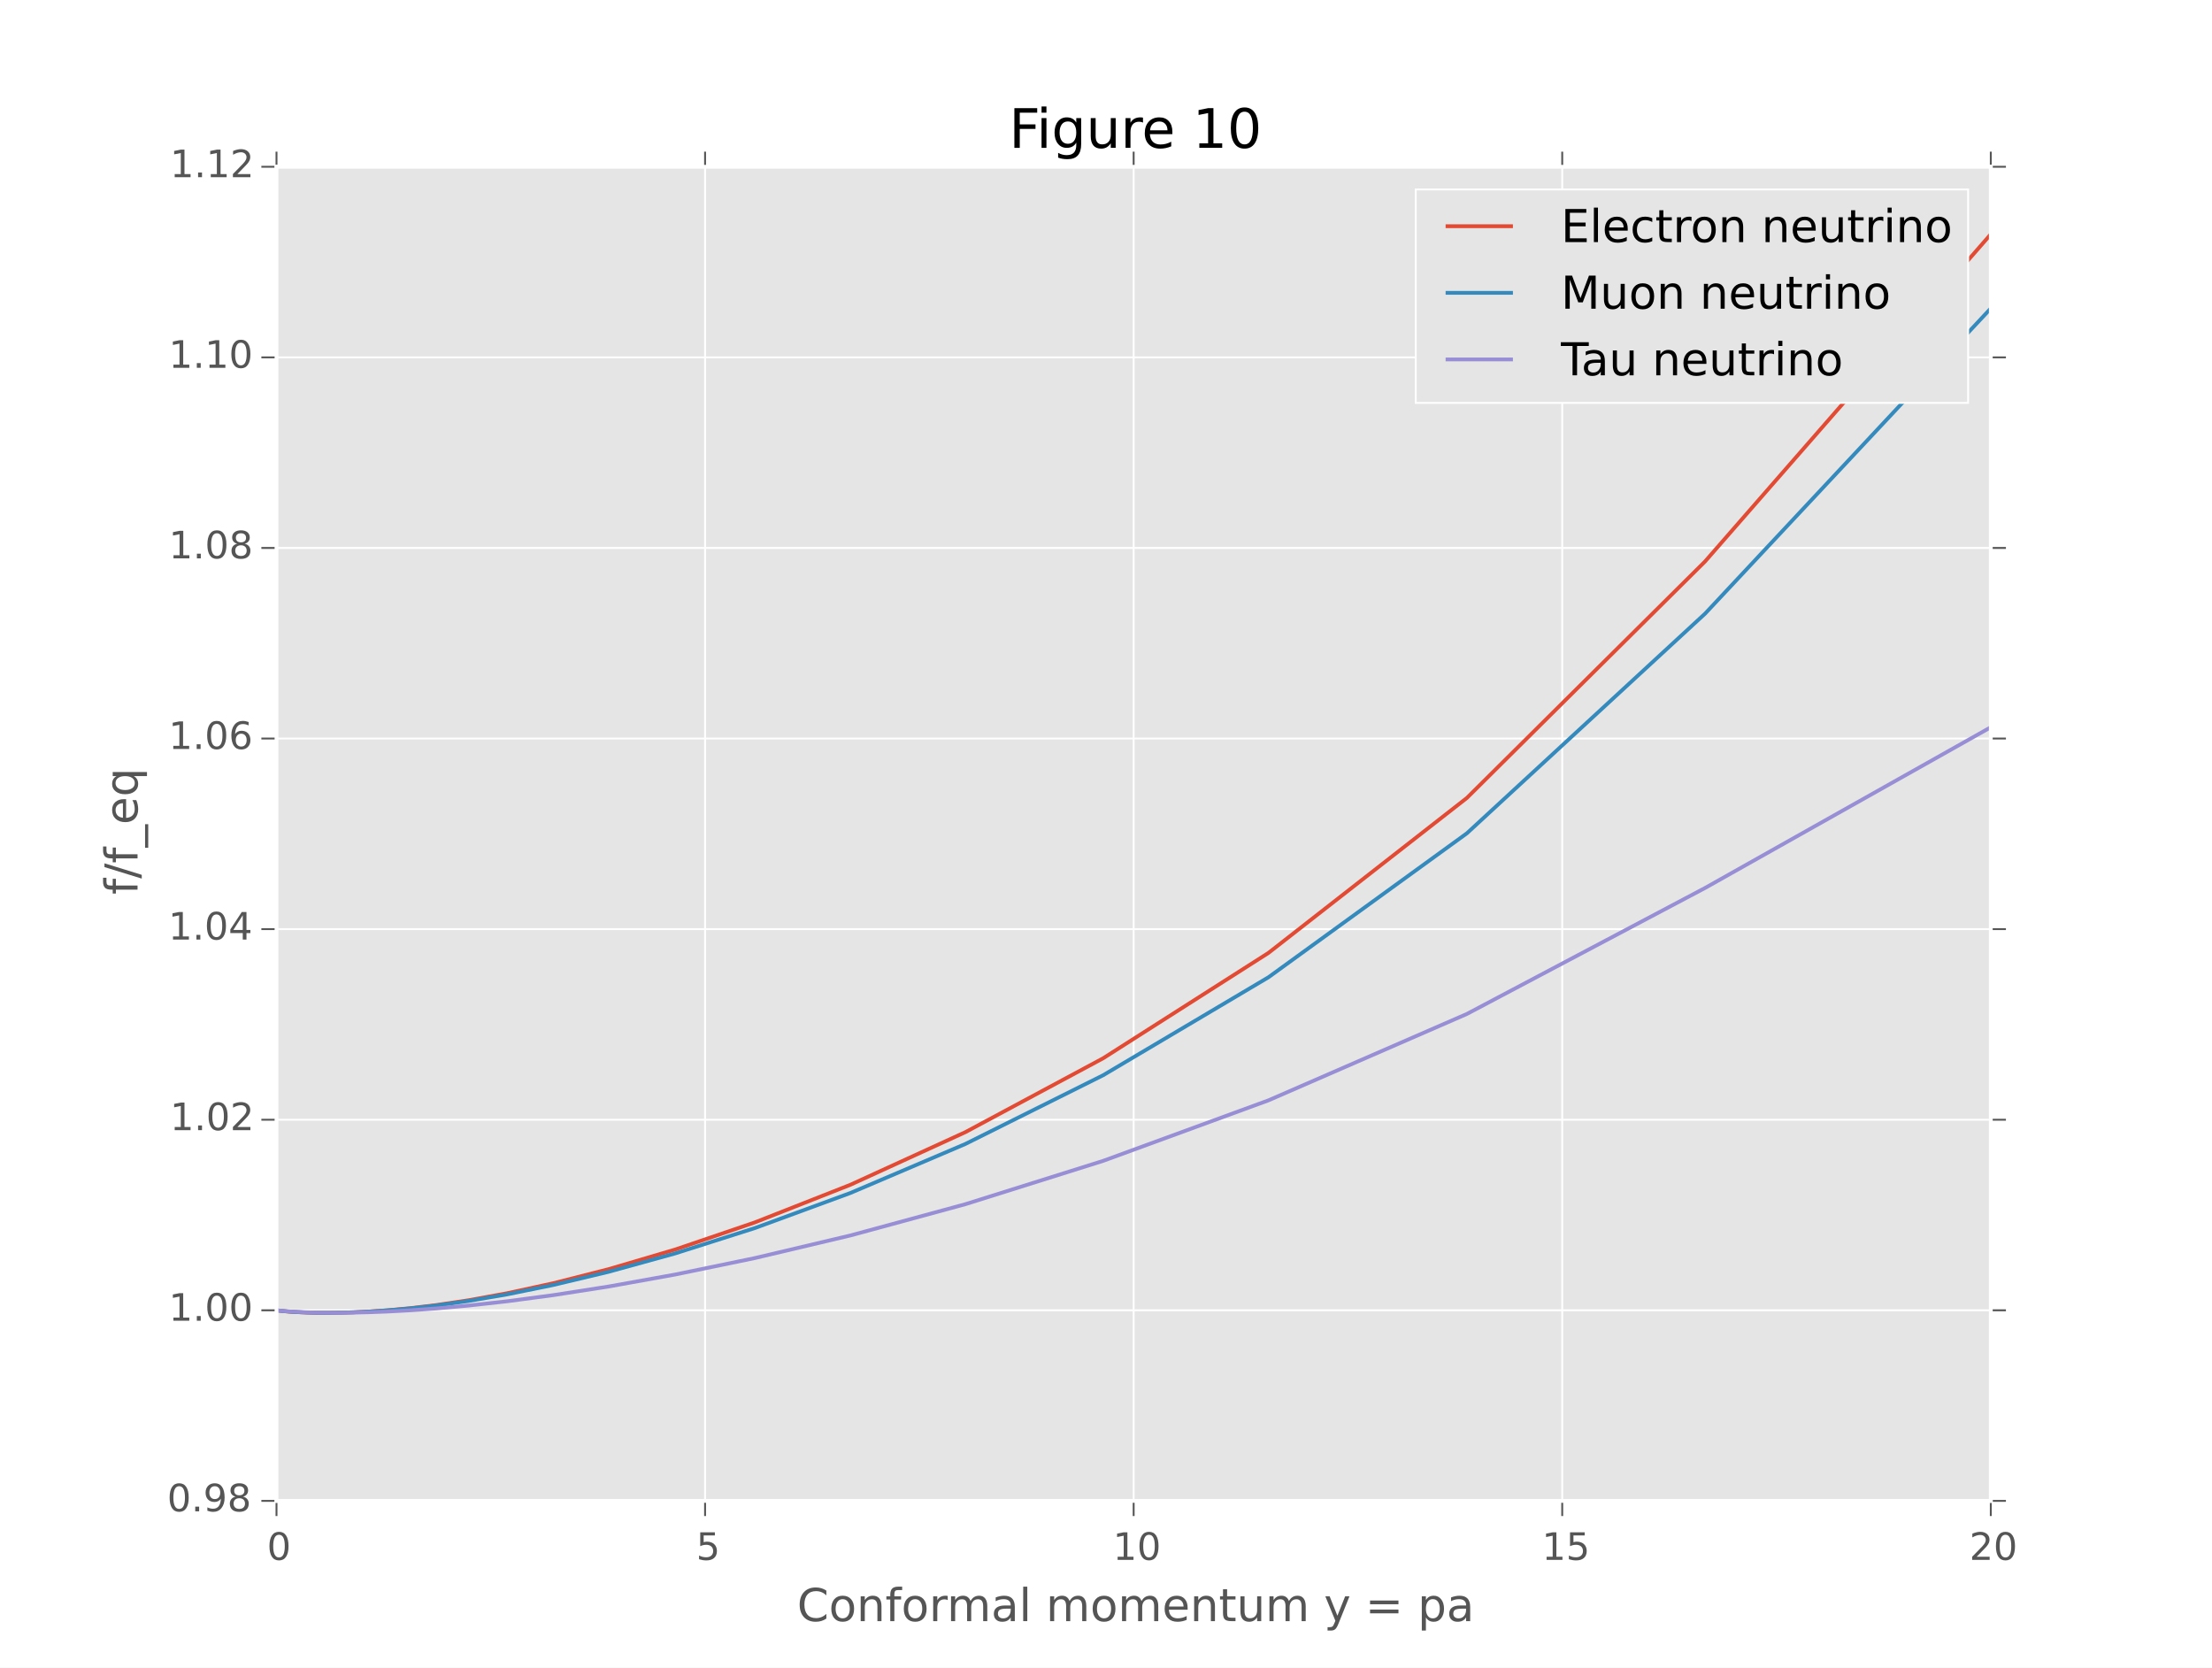
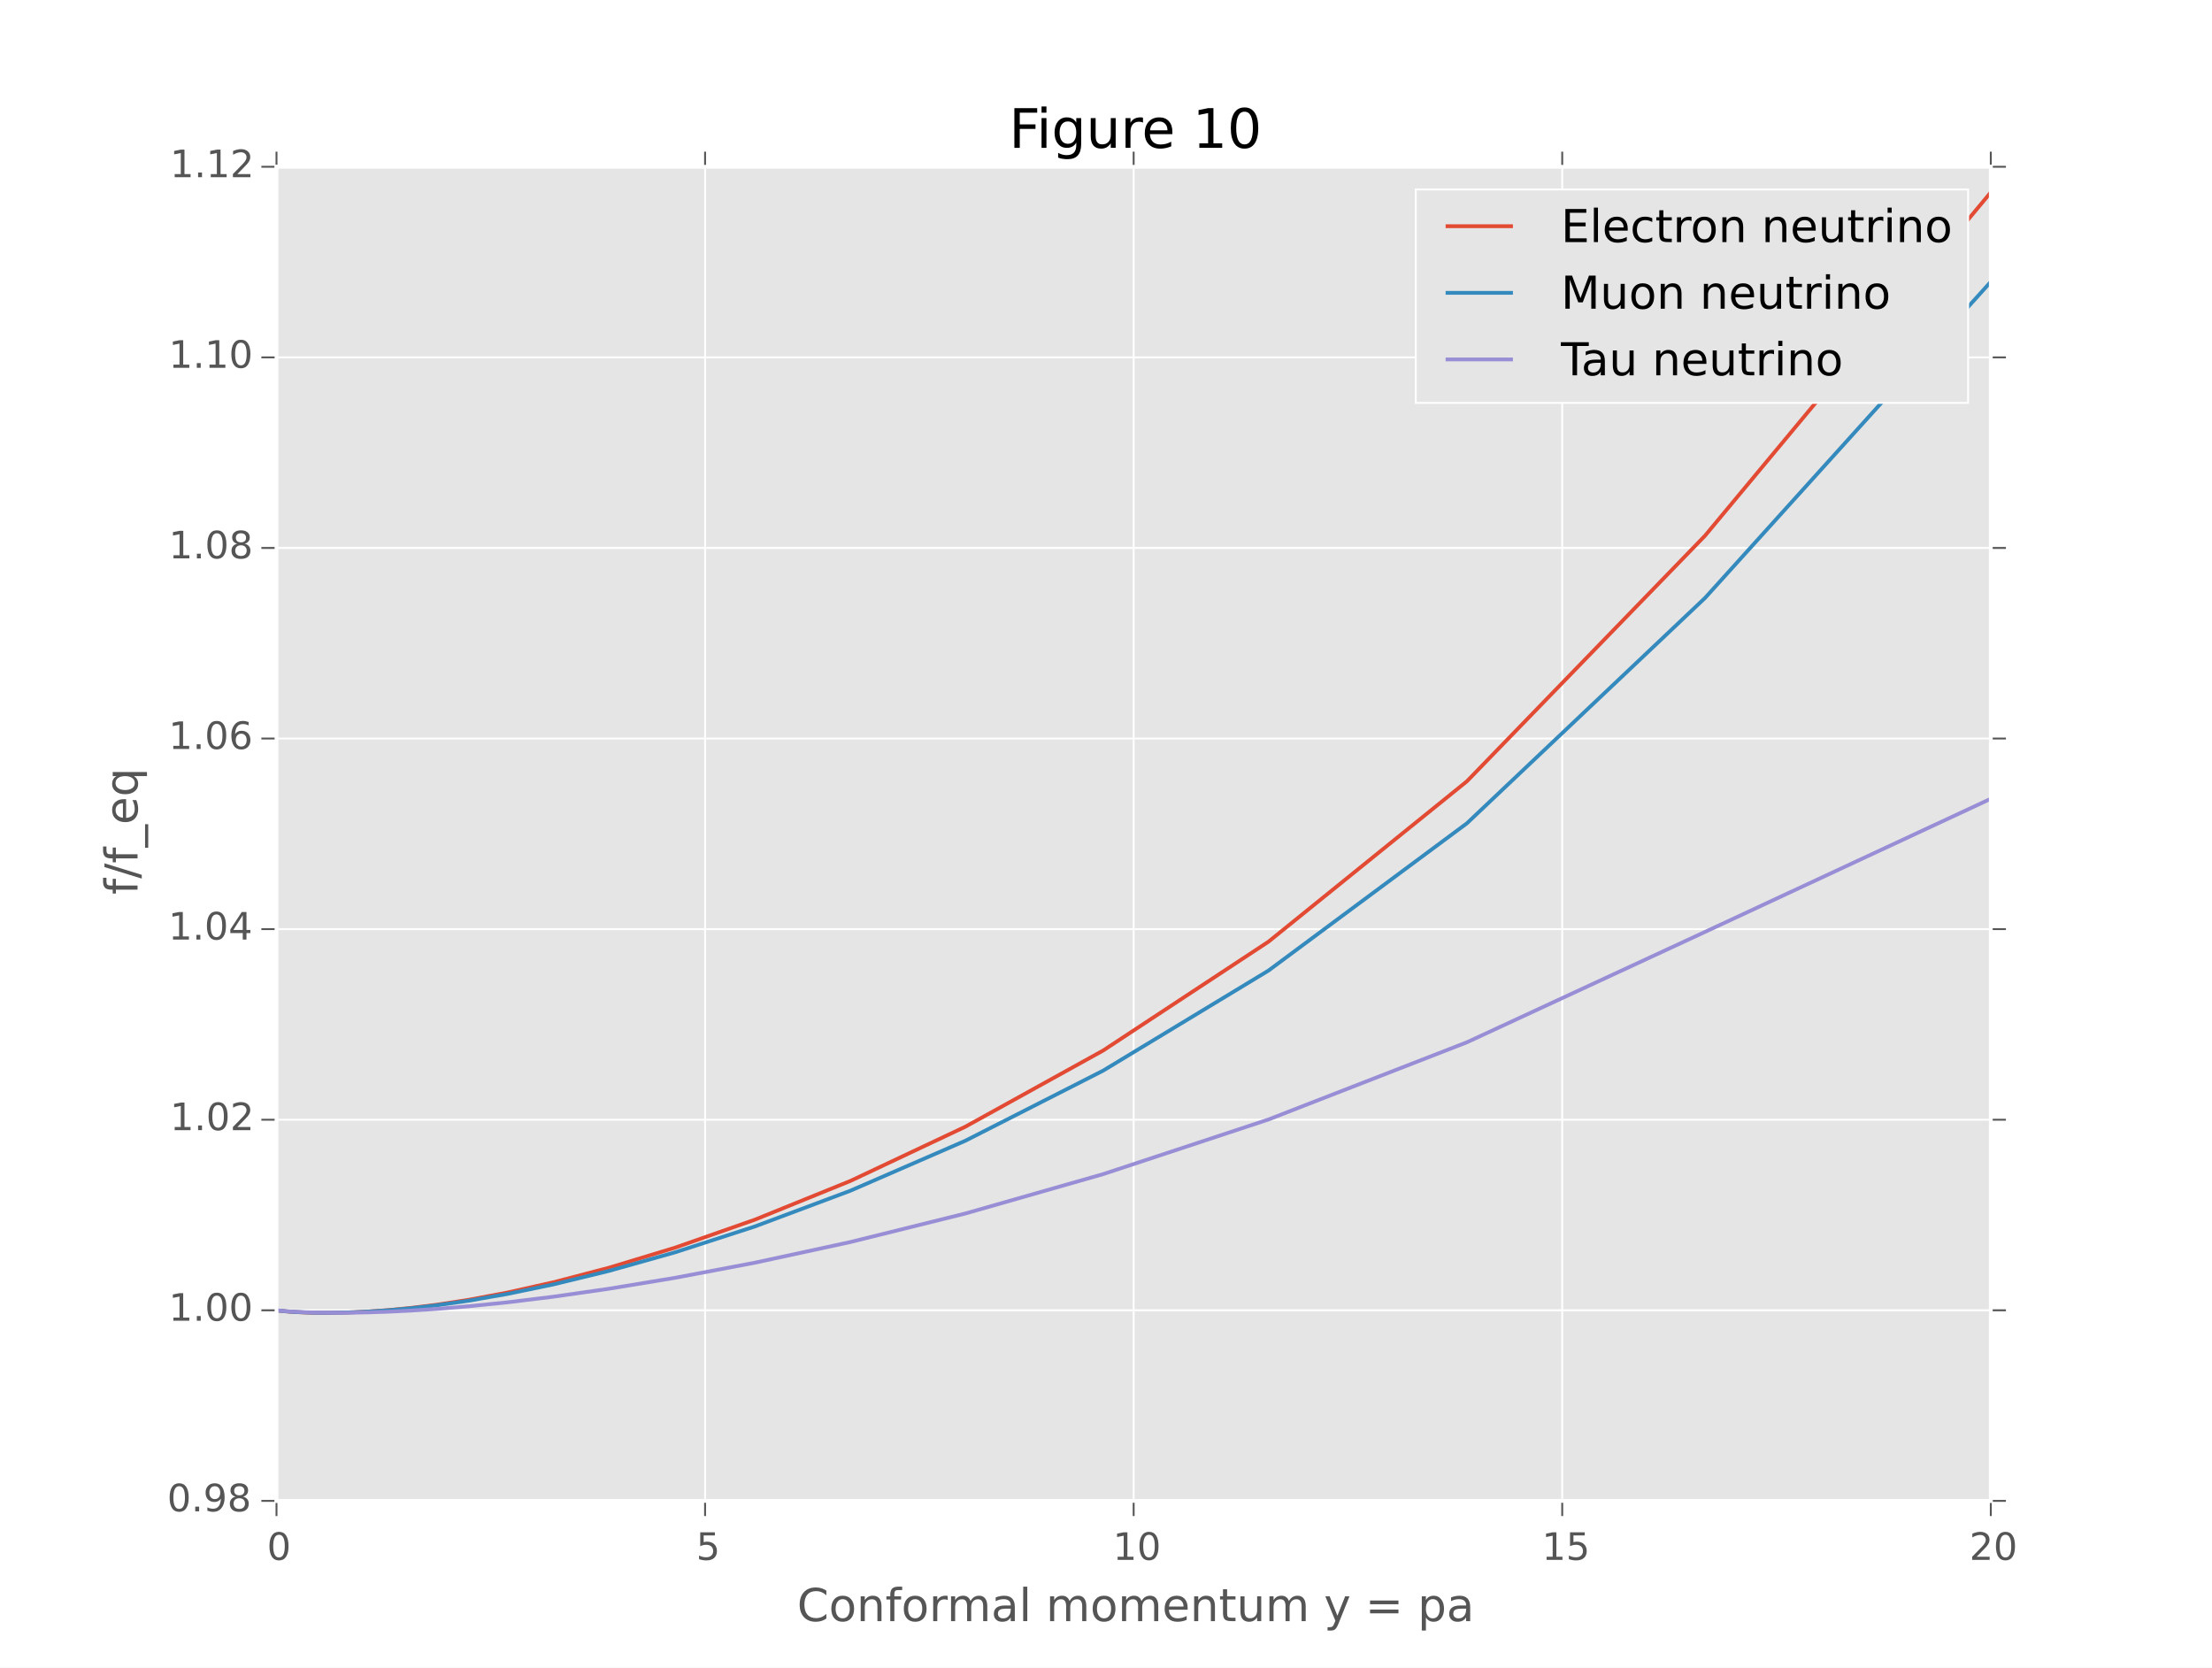
<svg xmlns="http://www.w3.org/2000/svg" xmlns:xlink="http://www.w3.org/1999/xlink" height="441pt" version="1.1" viewBox="0 0 585 441" width="585pt">
  <defs>
    <style type="text/css">
*{stroke-linecap:butt;stroke-linejoin:round;}
  </style>
  </defs>
  <g id="figure_1">
    <g id="patch_1">
      <path d=" M0 441 L585 441 L585 0 L0 0 z " style="fill:#ffffff;" />
    </g>
    <g id="axes_1">
      <g id="patch_2">
        <path d=" M73.125 396.9 L526.5 396.9 L526.5 44.1 L73.125 44.1 z " style="fill:#e5e5e5;" />
      </g>
      <g id="matplotlib.axis_1">
        <g id="xtick_1">
          <g id="line2d_1">
            <path clip-path="url(#p5873ec822d)" d=" M73.125 396.9 L73.125 44.1" style="fill:none;stroke:#ffffff;stroke-linecap:square;stroke-width:0.5;" />
          </g>
          <g id="line2d_2">
            <defs>
              <path d=" M0 0 L0 4" id="m64c3aef5f4" style="stroke:#555555;stroke-width:0.5;" />
            </defs>
            <g>
              <use style="fill:#555555;stroke:#555555;stroke-width:0.5;" x="73.125" xlink:href="#m64c3aef5f4" y="396.9" />
            </g>
          </g>
          <g id="line2d_3">
            <defs>
              <path d=" M0 0 L0 -4" id="m91191bb255" style="stroke:#555555;stroke-width:0.5;" />
            </defs>
            <g>
              <use style="fill:#555555;stroke:#555555;stroke-width:0.5;" x="73.125" xlink:href="#m91191bb255" y="44.1" />
            </g>
          </g>
          <g id="text_1">
            <defs>
              <path d=" M31.781 66.406 Q24.172 66.406 20.328 58.906 Q16.5 51.422 16.5 36.375 Q16.5 21.391 20.328 13.891 Q24.172 6.391 31.781 6.391 Q39.453 6.391 43.281 13.891 Q47.125 21.391 47.125 36.375 Q47.125 51.422 43.281 58.906 Q39.453 66.406 31.781 66.406 M31.781 74.219 Q44.047 74.219 50.516 64.516 Q56.984 54.828 56.984 36.375 Q56.984 17.969 50.516 8.266 Q44.047 -1.422 31.781 -1.422 Q19.531 -1.422 13.062 8.266 Q6.594 17.969 6.594 36.375 Q6.594 54.828 13.062 64.516 Q19.531 74.219 31.781 74.219" id="BitstreamVeraSans-Roman-30" />
            </defs>
            <g style="fill:#555555;" transform="translate(70.60547 412.4984)scale(0.1 -0.1)">
              <use xlink:href="#BitstreamVeraSans-Roman-30" />
            </g>
          </g>
        </g>
        <g id="xtick_2">
          <g id="line2d_4">
            <path clip-path="url(#p5873ec822d)" d=" M186.469 396.9 L186.469 44.1" style="fill:none;stroke:#ffffff;stroke-linecap:square;stroke-width:0.5;" />
          </g>
          <g id="line2d_5">
            <g>
              <use style="fill:#555555;stroke:#555555;stroke-width:0.5;" x="186.469" xlink:href="#m64c3aef5f4" y="396.9" />
            </g>
          </g>
          <g id="line2d_6">
            <g>
              <use style="fill:#555555;stroke:#555555;stroke-width:0.5;" x="186.469" xlink:href="#m91191bb255" y="44.1" />
            </g>
          </g>
          <g id="text_2">
            <defs>
              <path d=" M10.797 72.906 L49.516 72.906 L49.516 64.594 L19.828 64.594 L19.828 46.734 Q21.969 47.469 24.109 47.828 Q26.266 48.188 28.422 48.188 Q40.625 48.188 47.75 41.5 Q54.891 34.812 54.891 23.391 Q54.891 11.625 47.562 5.094 Q40.234 -1.422 26.906 -1.422 Q22.312 -1.422 17.547 -0.641 Q12.797 0.141 7.719 1.703 L7.719 11.625 Q12.109 9.234 16.797 8.062 Q21.484 6.891 26.703 6.891 Q35.156 6.891 40.078 11.328 Q45.016 15.766 45.016 23.391 Q45.016 31 40.078 35.438 Q35.156 39.891 26.703 39.891 Q22.75 39.891 18.812 39.016 Q14.891 38.141 10.797 36.281 z " id="BitstreamVeraSans-Roman-35" />
            </defs>
            <g style="fill:#555555;" transform="translate(184.1102 412.4984)scale(0.1 -0.1)">
              <use xlink:href="#BitstreamVeraSans-Roman-35" />
            </g>
          </g>
        </g>
        <g id="xtick_3">
          <g id="line2d_7">
            <path clip-path="url(#p5873ec822d)" d=" M299.812 396.9 L299.812 44.1" style="fill:none;stroke:#ffffff;stroke-linecap:square;stroke-width:0.5;" />
          </g>
          <g id="line2d_8">
            <g>
              <use style="fill:#555555;stroke:#555555;stroke-width:0.5;" x="299.812" xlink:href="#m64c3aef5f4" y="396.9" />
            </g>
          </g>
          <g id="line2d_9">
            <g>
              <use style="fill:#555555;stroke:#555555;stroke-width:0.5;" x="299.812" xlink:href="#m91191bb255" y="44.1" />
            </g>
          </g>
          <g id="text_3">
            <defs>
              <path d=" M12.406 8.297 L28.516 8.297 L28.516 63.922 L10.984 60.406 L10.984 69.391 L28.422 72.906 L38.281 72.906 L38.281 8.297 L54.391 8.297 L54.391 0 L12.406 0 z " id="BitstreamVeraSans-Roman-31" />
            </defs>
            <g style="fill:#555555;" transform="translate(294.3313 412.4984)scale(0.1 -0.1)">
              <use xlink:href="#BitstreamVeraSans-Roman-31" />
              <use x="63.623" xlink:href="#BitstreamVeraSans-Roman-30" />
            </g>
          </g>
        </g>
        <g id="xtick_4">
          <g id="line2d_10">
            <path clip-path="url(#p5873ec822d)" d=" M413.156 396.9 L413.156 44.1" style="fill:none;stroke:#ffffff;stroke-linecap:square;stroke-width:0.5;" />
          </g>
          <g id="line2d_11">
            <g>
              <use style="fill:#555555;stroke:#555555;stroke-width:0.5;" x="413.156" xlink:href="#m64c3aef5f4" y="396.9" />
            </g>
          </g>
          <g id="line2d_12">
            <g>
              <use style="fill:#555555;stroke:#555555;stroke-width:0.5;" x="413.156" xlink:href="#m91191bb255" y="44.1" />
            </g>
          </g>
          <g id="text_4">
            <g style="fill:#555555;" transform="translate(407.7797 412.4984)scale(0.1 -0.1)">
              <use xlink:href="#BitstreamVeraSans-Roman-31" />
              <use x="63.623" xlink:href="#BitstreamVeraSans-Roman-35" />
            </g>
          </g>
        </g>
        <g id="xtick_5">
          <g id="line2d_13">
            <path clip-path="url(#p5873ec822d)" d=" M526.5 396.9 L526.5 44.1" style="fill:none;stroke:#ffffff;stroke-linecap:square;stroke-width:0.5;" />
          </g>
          <g id="line2d_14">
            <g>
              <use style="fill:#555555;stroke:#555555;stroke-width:0.5;" x="526.5" xlink:href="#m64c3aef5f4" y="396.9" />
            </g>
          </g>
          <g id="line2d_15">
            <g>
              <use style="fill:#555555;stroke:#555555;stroke-width:0.5;" x="526.5" xlink:href="#m91191bb255" y="44.1" />
            </g>
          </g>
          <g id="text_5">
            <defs>
              <path d=" M19.188 8.297 L53.609 8.297 L53.609 0 L7.328 0 L7.328 8.297 Q12.938 14.109 22.625 23.891 Q32.328 33.688 34.812 36.531 Q39.547 41.844 41.422 45.531 Q43.312 49.219 43.312 52.781 Q43.312 58.594 39.234 62.25 Q35.156 65.922 28.609 65.922 Q23.969 65.922 18.812 64.312 Q13.672 62.703 7.812 59.422 L7.812 69.391 Q13.766 71.781 18.938 73 Q24.125 74.219 28.422 74.219 Q39.75 74.219 46.484 68.547 Q53.219 62.891 53.219 53.422 Q53.219 48.922 51.531 44.891 Q49.859 40.875 45.406 35.406 Q44.188 33.984 37.641 27.219 Q31.109 20.453 19.188 8.297" id="BitstreamVeraSans-Roman-32" />
            </defs>
            <g style="fill:#555555;" transform="translate(520.8359 412.4984)scale(0.1 -0.1)">
              <use xlink:href="#BitstreamVeraSans-Roman-32" />
              <use x="63.623" xlink:href="#BitstreamVeraSans-Roman-30" />
            </g>
          </g>
        </g>
        <g id="text_6">
          <defs>
            <path id="BitstreamVeraSans-Roman-20" />
            <path d=" M8.5 21.578 L8.5 54.688 L17.484 54.688 L17.484 21.922 Q17.484 14.156 20.5 10.266 Q23.531 6.391 29.594 6.391 Q36.859 6.391 41.078 11.031 Q45.312 15.672 45.312 23.688 L45.312 54.688 L54.297 54.688 L54.297 0 L45.312 0 L45.312 8.406 Q42.047 3.422 37.719 1 Q33.406 -1.422 27.688 -1.422 Q18.266 -1.422 13.375 4.438 Q8.5 10.297 8.5 21.578" id="BitstreamVeraSans-Roman-75" />
            <path d=" M54.891 33.016 L54.891 0 L45.906 0 L45.906 32.719 Q45.906 40.484 42.875 44.328 Q39.844 48.188 33.797 48.188 Q26.516 48.188 22.312 43.547 Q18.109 38.922 18.109 30.906 L18.109 0 L9.078 0 L9.078 54.688 L18.109 54.688 L18.109 46.188 Q21.344 51.125 25.703 53.562 Q30.078 56 35.797 56 Q45.219 56 50.047 50.172 Q54.891 44.344 54.891 33.016" id="BitstreamVeraSans-Roman-6e" />
            <path d=" M52 44.188 Q55.375 50.25 60.062 53.125 Q64.75 56 71.094 56 Q79.641 56 84.281 50.016 Q88.922 44.047 88.922 33.016 L88.922 0 L79.891 0 L79.891 32.719 Q79.891 40.578 77.094 44.375 Q74.312 48.188 68.609 48.188 Q61.625 48.188 57.562 43.547 Q53.516 38.922 53.516 30.906 L53.516 0 L44.484 0 L44.484 32.719 Q44.484 40.625 41.703 44.406 Q38.922 48.188 33.109 48.188 Q26.219 48.188 22.156 43.531 Q18.109 38.875 18.109 30.906 L18.109 0 L9.078 0 L9.078 54.688 L18.109 54.688 L18.109 46.188 Q21.188 51.219 25.484 53.609 Q29.781 56 35.688 56 Q41.656 56 45.828 52.969 Q50 49.953 52 44.188" id="BitstreamVeraSans-Roman-6d" />
            <path d=" M30.609 48.391 Q23.391 48.391 19.188 42.75 Q14.984 37.109 14.984 27.297 Q14.984 17.484 19.156 11.844 Q23.344 6.203 30.609 6.203 Q37.797 6.203 41.984 11.859 Q46.188 17.531 46.188 27.297 Q46.188 37.016 41.984 42.703 Q37.797 48.391 30.609 48.391 M30.609 56 Q42.328 56 49.016 48.375 Q55.719 40.766 55.719 27.297 Q55.719 13.875 49.016 6.219 Q42.328 -1.422 30.609 -1.422 Q18.844 -1.422 12.172 6.219 Q5.516 13.875 5.516 27.297 Q5.516 40.766 12.172 48.375 Q18.844 56 30.609 56" id="BitstreamVeraSans-Roman-6f" />
            <path d=" M9.422 75.984 L18.406 75.984 L18.406 0 L9.422 0 z " id="BitstreamVeraSans-Roman-6c" />
            <path d=" M64.406 67.281 L64.406 56.891 Q59.422 61.531 53.781 63.812 Q48.141 66.109 41.797 66.109 Q29.297 66.109 22.656 58.469 Q16.016 50.828 16.016 36.375 Q16.016 21.969 22.656 14.328 Q29.297 6.688 41.797 6.688 Q48.141 6.688 53.781 8.984 Q59.422 11.281 64.406 15.922 L64.406 5.609 Q59.234 2.094 53.438 0.328 Q47.656 -1.422 41.219 -1.422 Q24.656 -1.422 15.125 8.703 Q5.609 18.844 5.609 36.375 Q5.609 53.953 15.125 64.078 Q24.656 74.219 41.219 74.219 Q47.75 74.219 53.531 72.484 Q59.328 70.75 64.406 67.281" id="BitstreamVeraSans-Roman-43" />
            <path d=" M10.594 45.406 L73.188 45.406 L73.188 37.203 L10.594 37.203 z  M10.594 25.484 L73.188 25.484 L73.188 17.188 L10.594 17.188 z " id="BitstreamVeraSans-Roman-3d" />
            <path d=" M32.172 -5.078 Q28.375 -14.844 24.75 -17.812 Q21.141 -20.797 15.094 -20.797 L7.906 -20.797 L7.906 -13.281 L13.188 -13.281 Q16.891 -13.281 18.938 -11.516 Q21 -9.766 23.484 -3.219 L25.094 0.875 L2.984 54.688 L12.5 54.688 L29.594 11.922 L46.688 54.688 L56.203 54.688 z " id="BitstreamVeraSans-Roman-79" />
            <path d=" M56.203 29.594 L56.203 25.203 L14.891 25.203 Q15.484 15.922 20.484 11.062 Q25.484 6.203 34.422 6.203 Q39.594 6.203 44.453 7.469 Q49.312 8.734 54.109 11.281 L54.109 2.781 Q49.266 0.734 44.188 -0.344 Q39.109 -1.422 33.891 -1.422 Q20.797 -1.422 13.156 6.188 Q5.516 13.812 5.516 26.812 Q5.516 40.234 12.766 48.109 Q20.016 56 32.328 56 Q43.359 56 49.781 48.891 Q56.203 41.797 56.203 29.594 M47.219 32.234 Q47.125 39.594 43.094 43.984 Q39.062 48.391 32.422 48.391 Q24.906 48.391 20.391 44.141 Q15.875 39.891 15.188 32.172 z " id="BitstreamVeraSans-Roman-65" />
            <path d=" M34.281 27.484 Q23.391 27.484 19.188 25 Q14.984 22.516 14.984 16.5 Q14.984 11.719 18.141 8.906 Q21.297 6.109 26.703 6.109 Q34.188 6.109 38.703 11.406 Q43.219 16.703 43.219 25.484 L43.219 27.484 z  M52.203 31.203 L52.203 0 L43.219 0 L43.219 8.297 Q40.141 3.328 35.547 0.953 Q30.953 -1.422 24.312 -1.422 Q15.922 -1.422 10.953 3.297 Q6 8.016 6 15.922 Q6 25.141 12.172 29.828 Q18.359 34.516 30.609 34.516 L43.219 34.516 L43.219 35.406 Q43.219 41.609 39.141 45 Q35.062 48.391 27.688 48.391 Q23 48.391 18.547 47.266 Q14.109 46.141 10.016 43.891 L10.016 52.203 Q14.938 54.109 19.578 55.047 Q24.219 56 28.609 56 Q40.484 56 46.344 49.844 Q52.203 43.703 52.203 31.203" id="BitstreamVeraSans-Roman-61" />
            <path d=" M37.109 75.984 L37.109 68.5 L28.516 68.5 Q23.688 68.5 21.797 66.547 Q19.922 64.594 19.922 59.516 L19.922 54.688 L34.719 54.688 L34.719 47.703 L19.922 47.703 L19.922 0 L10.891 0 L10.891 47.703 L2.297 47.703 L2.297 54.688 L10.891 54.688 L10.891 58.5 Q10.891 67.625 15.141 71.797 Q19.391 75.984 28.609 75.984 z " id="BitstreamVeraSans-Roman-66" />
            <path d=" M41.109 46.297 Q39.594 47.172 37.812 47.578 Q36.031 48 33.891 48 Q26.266 48 22.188 43.047 Q18.109 38.094 18.109 28.812 L18.109 0 L9.078 0 L9.078 54.688 L18.109 54.688 L18.109 46.188 Q20.953 51.172 25.484 53.578 Q30.031 56 36.531 56 Q37.453 56 38.578 55.875 Q39.703 55.766 41.062 55.516 z " id="BitstreamVeraSans-Roman-72" />
            <path d=" M18.312 70.219 L18.312 54.688 L36.812 54.688 L36.812 47.703 L18.312 47.703 L18.312 18.016 Q18.312 11.328 20.141 9.422 Q21.969 7.516 27.594 7.516 L36.812 7.516 L36.812 0 L27.594 0 Q17.188 0 13.234 3.875 Q9.281 7.766 9.281 18.016 L9.281 47.703 L2.688 47.703 L2.688 54.688 L9.281 54.688 L9.281 70.219 z " id="BitstreamVeraSans-Roman-74" />
            <path d=" M18.109 8.203 L18.109 -20.797 L9.078 -20.797 L9.078 54.688 L18.109 54.688 L18.109 46.391 Q20.953 51.266 25.266 53.625 Q29.594 56 35.594 56 Q45.562 56 51.781 48.094 Q58.016 40.188 58.016 27.297 Q58.016 14.406 51.781 6.484 Q45.562 -1.422 35.594 -1.422 Q29.594 -1.422 25.266 0.953 Q20.953 3.328 18.109 8.203 M48.688 27.297 Q48.688 37.203 44.609 42.844 Q40.531 48.484 33.406 48.484 Q26.266 48.484 22.188 42.844 Q18.109 37.203 18.109 27.297 Q18.109 17.391 22.188 11.75 Q26.266 6.109 33.406 6.109 Q40.531 6.109 44.609 11.75 Q48.688 17.391 48.688 27.297" id="BitstreamVeraSans-Roman-70" />
          </defs>
          <g style="fill:#555555;" transform="translate(210.8147 428.6963)scale(0.12 -0.12)">
            <use xlink:href="#BitstreamVeraSans-Roman-43" />
            <use x="69.824" xlink:href="#BitstreamVeraSans-Roman-6f" />
            <use x="131.006" xlink:href="#BitstreamVeraSans-Roman-6e" />
            <use x="194.385" xlink:href="#BitstreamVeraSans-Roman-66" />
            <use x="229.59" xlink:href="#BitstreamVeraSans-Roman-6f" />
            <use x="290.771" xlink:href="#BitstreamVeraSans-Roman-72" />
            <use x="330.135" xlink:href="#BitstreamVeraSans-Roman-6d" />
            <use x="427.547" xlink:href="#BitstreamVeraSans-Roman-61" />
            <use x="488.826" xlink:href="#BitstreamVeraSans-Roman-6c" />
            <use x="516.609" xlink:href="#BitstreamVeraSans-Roman-20" />
            <use x="548.396" xlink:href="#BitstreamVeraSans-Roman-6d" />
            <use x="645.809" xlink:href="#BitstreamVeraSans-Roman-6f" />
            <use x="706.99" xlink:href="#BitstreamVeraSans-Roman-6d" />
            <use x="804.402" xlink:href="#BitstreamVeraSans-Roman-65" />
            <use x="865.926" xlink:href="#BitstreamVeraSans-Roman-6e" />
            <use x="929.305" xlink:href="#BitstreamVeraSans-Roman-74" />
            <use x="968.514" xlink:href="#BitstreamVeraSans-Roman-75" />
            <use x="1031.893" xlink:href="#BitstreamVeraSans-Roman-6d" />
            <use x="1129.305" xlink:href="#BitstreamVeraSans-Roman-20" />
            <use x="1161.092" xlink:href="#BitstreamVeraSans-Roman-79" />
            <use x="1220.271" xlink:href="#BitstreamVeraSans-Roman-20" />
            <use x="1252.059" xlink:href="#BitstreamVeraSans-Roman-3d" />
            <use x="1335.848" xlink:href="#BitstreamVeraSans-Roman-20" />
            <use x="1367.635" xlink:href="#BitstreamVeraSans-Roman-70" />
            <use x="1431.111" xlink:href="#BitstreamVeraSans-Roman-61" />
          </g>
        </g>
      </g>
      <g id="matplotlib.axis_2">
        <g id="ytick_1">
          <g id="line2d_16">
            <path clip-path="url(#p5873ec822d)" d=" M73.125 396.9 L526.5 396.9" style="fill:none;stroke:#ffffff;stroke-linecap:square;stroke-width:0.5;" />
          </g>
          <g id="line2d_17">
            <defs>
              <path d=" M0 0 L-4 0" id="mf591f037a3" style="stroke:#555555;stroke-width:0.5;" />
            </defs>
            <g>
              <use style="fill:#555555;stroke:#555555;stroke-width:0.5;" x="73.125" xlink:href="#mf591f037a3" y="396.9" />
            </g>
          </g>
          <g id="line2d_18">
            <defs>
              <path d=" M0 0 L4 0" id="m9430d3eee0" style="stroke:#555555;stroke-width:0.5;" />
            </defs>
            <g>
              <use style="fill:#555555;stroke:#555555;stroke-width:0.5;" x="526.5" xlink:href="#m9430d3eee0" y="396.9" />
            </g>
          </g>
          <g id="text_7">
            <defs>
              <path d=" M31.781 34.625 Q24.75 34.625 20.719 30.859 Q16.703 27.094 16.703 20.516 Q16.703 13.922 20.719 10.156 Q24.75 6.391 31.781 6.391 Q38.812 6.391 42.859 10.172 Q46.922 13.969 46.922 20.516 Q46.922 27.094 42.891 30.859 Q38.875 34.625 31.781 34.625 M21.922 38.812 Q15.578 40.375 12.031 44.719 Q8.5 49.078 8.5 55.328 Q8.5 64.062 14.719 69.141 Q20.953 74.219 31.781 74.219 Q42.672 74.219 48.875 69.141 Q55.078 64.062 55.078 55.328 Q55.078 49.078 51.531 44.719 Q48 40.375 41.703 38.812 Q48.828 37.156 52.797 32.312 Q56.781 27.484 56.781 20.516 Q56.781 9.906 50.312 4.234 Q43.844 -1.422 31.781 -1.422 Q19.734 -1.422 13.25 4.234 Q6.781 9.906 6.781 20.516 Q6.781 27.484 10.781 32.312 Q14.797 37.156 21.922 38.812 M18.312 54.391 Q18.312 48.734 21.844 45.562 Q25.391 42.391 31.781 42.391 Q38.141 42.391 41.719 45.562 Q45.312 48.734 45.312 54.391 Q45.312 60.062 41.719 63.234 Q38.141 66.406 31.781 66.406 Q25.391 66.406 21.844 63.234 Q18.312 60.062 18.312 54.391" id="BitstreamVeraSans-Roman-38" />
              <path d=" M10.984 1.516 L10.984 10.5 Q14.703 8.734 18.5 7.812 Q22.312 6.891 25.984 6.891 Q35.75 6.891 40.891 13.453 Q46.047 20.016 46.781 33.406 Q43.953 29.203 39.594 26.953 Q35.25 24.703 29.984 24.703 Q19.047 24.703 12.672 31.312 Q6.297 37.938 6.297 49.422 Q6.297 60.641 12.938 67.422 Q19.578 74.219 30.609 74.219 Q43.266 74.219 49.922 64.516 Q56.594 54.828 56.594 36.375 Q56.594 19.141 48.406 8.859 Q40.234 -1.422 26.422 -1.422 Q22.703 -1.422 18.891 -0.688 Q15.094 0.047 10.984 1.516 M30.609 32.422 Q37.25 32.422 41.125 36.953 Q45.016 41.5 45.016 49.422 Q45.016 57.281 41.125 61.844 Q37.25 66.406 30.609 66.406 Q23.969 66.406 20.094 61.844 Q16.219 57.281 16.219 49.422 Q16.219 41.5 20.094 36.953 Q23.969 32.422 30.609 32.422" id="BitstreamVeraSans-Roman-39" />
              <path d=" M10.688 12.406 L21 12.406 L21 0 L10.688 0 z " id="BitstreamVeraSans-Roman-2e" />
            </defs>
            <g style="fill:#555555;" transform="translate(44.20312 399.6594)scale(0.1 -0.1)">
              <use xlink:href="#BitstreamVeraSans-Roman-30" />
              <use x="63.623" xlink:href="#BitstreamVeraSans-Roman-2e" />
              <use x="95.41" xlink:href="#BitstreamVeraSans-Roman-39" />
              <use x="159.033" xlink:href="#BitstreamVeraSans-Roman-38" />
            </g>
          </g>
        </g>
        <g id="ytick_2">
          <g id="line2d_19">
            <path clip-path="url(#p5873ec822d)" d=" M73.125 346.5 L526.5 346.5" style="fill:none;stroke:#ffffff;stroke-linecap:square;stroke-width:0.5;" />
          </g>
          <g id="line2d_20">
            <g>
              <use style="fill:#555555;stroke:#555555;stroke-width:0.5;" x="73.125" xlink:href="#mf591f037a3" y="346.5" />
            </g>
          </g>
          <g id="line2d_21">
            <g>
              <use style="fill:#555555;stroke:#555555;stroke-width:0.5;" x="526.5" xlink:href="#m9430d3eee0" y="346.5" />
            </g>
          </g>
          <g id="text_8">
            <g style="fill:#555555;" transform="translate(44.62188 349.2594)scale(0.1 -0.1)">
              <use xlink:href="#BitstreamVeraSans-Roman-31" />
              <use x="63.623" xlink:href="#BitstreamVeraSans-Roman-2e" />
              <use x="95.41" xlink:href="#BitstreamVeraSans-Roman-30" />
              <use x="159.033" xlink:href="#BitstreamVeraSans-Roman-30" />
            </g>
          </g>
        </g>
        <g id="ytick_3">
          <g id="line2d_22">
            <path clip-path="url(#p5873ec822d)" d=" M73.125 296.1 L526.5 296.1" style="fill:none;stroke:#ffffff;stroke-linecap:square;stroke-width:0.5;" />
          </g>
          <g id="line2d_23">
            <g>
              <use style="fill:#555555;stroke:#555555;stroke-width:0.5;" x="73.125" xlink:href="#mf591f037a3" y="296.1" />
            </g>
          </g>
          <g id="line2d_24">
            <g>
              <use style="fill:#555555;stroke:#555555;stroke-width:0.5;" x="526.5" xlink:href="#m9430d3eee0" y="296.1" />
            </g>
          </g>
          <g id="text_9">
            <g style="fill:#555555;" transform="translate(44.95938 298.8594)scale(0.1 -0.1)">
              <use xlink:href="#BitstreamVeraSans-Roman-31" />
              <use x="63.623" xlink:href="#BitstreamVeraSans-Roman-2e" />
              <use x="95.41" xlink:href="#BitstreamVeraSans-Roman-30" />
              <use x="159.033" xlink:href="#BitstreamVeraSans-Roman-32" />
            </g>
          </g>
        </g>
        <g id="ytick_4">
          <g id="line2d_25">
            <path clip-path="url(#p5873ec822d)" d=" M73.125 245.7 L526.5 245.7" style="fill:none;stroke:#ffffff;stroke-linecap:square;stroke-width:0.5;" />
          </g>
          <g id="line2d_26">
            <g>
              <use style="fill:#555555;stroke:#555555;stroke-width:0.5;" x="73.125" xlink:href="#mf591f037a3" y="245.7" />
            </g>
          </g>
          <g id="line2d_27">
            <g>
              <use style="fill:#555555;stroke:#555555;stroke-width:0.5;" x="526.5" xlink:href="#m9430d3eee0" y="245.7" />
            </g>
          </g>
          <g id="text_10">
            <defs>
              <path d=" M37.797 64.312 L12.891 25.391 L37.797 25.391 z  M35.203 72.906 L47.609 72.906 L47.609 25.391 L58.016 25.391 L58.016 17.188 L47.609 17.188 L47.609 0 L37.797 0 L37.797 17.188 L4.891 17.188 L4.891 26.703 z " id="BitstreamVeraSans-Roman-34" />
            </defs>
            <g style="fill:#555555;" transform="translate(44.51875 248.4594)scale(0.1 -0.1)">
              <use xlink:href="#BitstreamVeraSans-Roman-31" />
              <use x="63.623" xlink:href="#BitstreamVeraSans-Roman-2e" />
              <use x="95.41" xlink:href="#BitstreamVeraSans-Roman-30" />
              <use x="159.033" xlink:href="#BitstreamVeraSans-Roman-34" />
            </g>
          </g>
        </g>
        <g id="ytick_5">
          <g id="line2d_28">
            <path clip-path="url(#p5873ec822d)" d=" M73.125 195.3 L526.5 195.3" style="fill:none;stroke:#ffffff;stroke-linecap:square;stroke-width:0.5;" />
          </g>
          <g id="line2d_29">
            <g>
              <use style="fill:#555555;stroke:#555555;stroke-width:0.5;" x="73.125" xlink:href="#mf591f037a3" y="195.3" />
            </g>
          </g>
          <g id="line2d_30">
            <g>
              <use style="fill:#555555;stroke:#555555;stroke-width:0.5;" x="526.5" xlink:href="#m9430d3eee0" y="195.3" />
            </g>
          </g>
          <g id="text_11">
            <defs>
              <path d=" M33.016 40.375 Q26.375 40.375 22.484 35.828 Q18.609 31.297 18.609 23.391 Q18.609 15.531 22.484 10.953 Q26.375 6.391 33.016 6.391 Q39.656 6.391 43.531 10.953 Q47.406 15.531 47.406 23.391 Q47.406 31.297 43.531 35.828 Q39.656 40.375 33.016 40.375 M52.594 71.297 L52.594 62.312 Q48.875 64.062 45.094 64.984 Q41.312 65.922 37.594 65.922 Q27.828 65.922 22.672 59.328 Q17.531 52.734 16.797 39.406 Q19.672 43.656 24.016 45.922 Q28.375 48.188 33.594 48.188 Q44.578 48.188 50.953 41.516 Q57.328 34.859 57.328 23.391 Q57.328 12.156 50.688 5.359 Q44.047 -1.422 33.016 -1.422 Q20.359 -1.422 13.672 8.266 Q6.984 17.969 6.984 36.375 Q6.984 53.656 15.188 63.938 Q23.391 74.219 37.203 74.219 Q40.922 74.219 44.703 73.484 Q48.484 72.75 52.594 71.297" id="BitstreamVeraSans-Roman-36" />
            </defs>
            <g style="fill:#555555;" transform="translate(44.5875 198.0594)scale(0.1 -0.1)">
              <use xlink:href="#BitstreamVeraSans-Roman-31" />
              <use x="63.623" xlink:href="#BitstreamVeraSans-Roman-2e" />
              <use x="95.41" xlink:href="#BitstreamVeraSans-Roman-30" />
              <use x="159.033" xlink:href="#BitstreamVeraSans-Roman-36" />
            </g>
          </g>
        </g>
        <g id="ytick_6">
          <g id="line2d_31">
            <path clip-path="url(#p5873ec822d)" d=" M73.125 144.9 L526.5 144.9" style="fill:none;stroke:#ffffff;stroke-linecap:square;stroke-width:0.5;" />
          </g>
          <g id="line2d_32">
            <g>
              <use style="fill:#555555;stroke:#555555;stroke-width:0.5;" x="73.125" xlink:href="#mf591f037a3" y="144.9" />
            </g>
          </g>
          <g id="line2d_33">
            <g>
              <use style="fill:#555555;stroke:#555555;stroke-width:0.5;" x="526.5" xlink:href="#m9430d3eee0" y="144.9" />
            </g>
          </g>
          <g id="text_12">
            <g style="fill:#555555;" transform="translate(44.64219 147.6594)scale(0.1 -0.1)">
              <use xlink:href="#BitstreamVeraSans-Roman-31" />
              <use x="63.623" xlink:href="#BitstreamVeraSans-Roman-2e" />
              <use x="95.41" xlink:href="#BitstreamVeraSans-Roman-30" />
              <use x="159.033" xlink:href="#BitstreamVeraSans-Roman-38" />
            </g>
          </g>
        </g>
        <g id="ytick_7">
          <g id="line2d_34">
            <path clip-path="url(#p5873ec822d)" d=" M73.125 94.5 L526.5 94.5" style="fill:none;stroke:#ffffff;stroke-linecap:square;stroke-width:0.5;" />
          </g>
          <g id="line2d_35">
            <g>
              <use style="fill:#555555;stroke:#555555;stroke-width:0.5;" x="73.125" xlink:href="#mf591f037a3" y="94.5" />
            </g>
          </g>
          <g id="line2d_36">
            <g>
              <use style="fill:#555555;stroke:#555555;stroke-width:0.5;" x="526.5" xlink:href="#m9430d3eee0" y="94.5" />
            </g>
          </g>
          <g id="text_13">
            <g style="fill:#555555;" transform="translate(44.62188 97.25938)scale(0.1 -0.1)">
              <use xlink:href="#BitstreamVeraSans-Roman-31" />
              <use x="63.623" xlink:href="#BitstreamVeraSans-Roman-2e" />
              <use x="95.41" xlink:href="#BitstreamVeraSans-Roman-31" />
              <use x="159.033" xlink:href="#BitstreamVeraSans-Roman-30" />
            </g>
          </g>
        </g>
        <g id="ytick_8">
          <g id="line2d_37">
            <path clip-path="url(#p5873ec822d)" d=" M73.125 44.1 L526.5 44.1" style="fill:none;stroke:#ffffff;stroke-linecap:square;stroke-width:0.5;" />
          </g>
          <g id="line2d_38">
            <g>
              <use style="fill:#555555;stroke:#555555;stroke-width:0.5;" x="73.125" xlink:href="#mf591f037a3" y="44.1" />
            </g>
          </g>
          <g id="line2d_39">
            <g>
              <use style="fill:#555555;stroke:#555555;stroke-width:0.5;" x="526.5" xlink:href="#m9430d3eee0" y="44.1" />
            </g>
          </g>
          <g id="text_14">
            <g style="fill:#555555;" transform="translate(44.95938 46.85938)scale(0.1 -0.1)">
              <use xlink:href="#BitstreamVeraSans-Roman-31" />
              <use x="63.623" xlink:href="#BitstreamVeraSans-Roman-2e" />
              <use x="95.41" xlink:href="#BitstreamVeraSans-Roman-31" />
              <use x="159.033" xlink:href="#BitstreamVeraSans-Roman-32" />
            </g>
          </g>
        </g>
        <g id="text_15">
          <defs>
            <path d=" M14.797 27.297 Q14.797 17.391 18.875 11.75 Q22.953 6.109 30.078 6.109 Q37.203 6.109 41.297 11.75 Q45.406 17.391 45.406 27.297 Q45.406 37.203 41.297 42.844 Q37.203 48.484 30.078 48.484 Q22.953 48.484 18.875 42.844 Q14.797 37.203 14.797 27.297 M45.406 8.203 Q42.578 3.328 38.25 0.953 Q33.938 -1.422 27.875 -1.422 Q17.969 -1.422 11.734 6.484 Q5.516 14.406 5.516 27.297 Q5.516 40.188 11.734 48.094 Q17.969 56 27.875 56 Q33.938 56 38.25 53.625 Q42.578 51.266 45.406 46.391 L45.406 54.688 L54.391 54.688 L54.391 -20.797 L45.406 -20.797 z " id="BitstreamVeraSans-Roman-71" />
            <path d=" M50.984 -16.609 L50.984 -23.578 L-0.984 -23.578 L-0.984 -16.609 z " id="BitstreamVeraSans-Roman-5f" />
            <path d=" M25.391 72.906 L33.688 72.906 L8.297 -9.281 L0 -9.281 z " id="BitstreamVeraSans-Roman-2f" />
          </defs>
          <g style="fill:#555555;" transform="translate(36.37375 236.5631)rotate(-90.0)scale(0.12 -0.12)">
            <use xlink:href="#BitstreamVeraSans-Roman-66" />
            <use x="35.205" xlink:href="#BitstreamVeraSans-Roman-2f" />
            <use x="68.896" xlink:href="#BitstreamVeraSans-Roman-66" />
            <use x="104.102" xlink:href="#BitstreamVeraSans-Roman-5f" />
            <use x="154.102" xlink:href="#BitstreamVeraSans-Roman-65" />
            <use x="215.625" xlink:href="#BitstreamVeraSans-Roman-71" />
          </g>
        </g>
      </g>
      <g id="line2d_40">
-         <path clip-path="url(#p5873ec822d)" d=" M73.125 346.5 L73.137 346.501 L73.151 346.502 L73.168 346.504 L73.189 346.507 L73.214 346.51 L73.244 346.513 L73.279 346.518 L73.322 346.523 L73.374 346.53 L73.435 346.538 L73.51 346.547 L73.598 346.559 L73.705 346.572 L73.833 346.587 L73.986 346.606 L74.171 346.627 L74.392 346.652 L74.657 346.68 L74.975 346.713 L75.357 346.749 L75.816 346.79 L76.366 346.835 L77.026 346.883 L77.818 346.934 L78.769 346.987 L79.91 347.04 L81.279 347.089 L82.921 347.13 L84.893 347.157 L87.258 347.159 L90.097 347.122 L93.503 347.022 L97.591 346.829 L102.496 346.494 L108.382 345.951 L115.445 345.109 L123.921 343.844 L134.092 341.993 L146.297 339.347 L160.944 335.625 L178.52 330.443 L199.611 323.261 L224.92 313.297 L255.29 299.397 L291.736 279.856 L335.47 251.985 L387.95 211.001 L450.928 148.475 L526.5 61.934" style="fill:none;stroke:#e24a33;stroke-linecap:square;" />
+         <path clip-path="url(#p5873ec822d)" d=" M73.125 346.5 L73.137 346.501 L73.151 346.502 L73.168 346.504 L73.189 346.507 L73.214 346.51 L73.244 346.514 L73.279 346.518 L73.322 346.524 L73.374 346.53 L73.435 346.538 L73.51 346.548 L73.598 346.559 L73.705 346.572 L73.833 346.588 L73.986 346.607 L74.171 346.628 L74.392 346.653 L74.657 346.682 L74.975 346.715 L75.357 346.751 L75.816 346.792 L76.366 346.837 L77.026 346.886 L77.818 346.937 L78.769 346.99 L79.91 347.042 L81.279 347.091 L82.921 347.132 L84.893 347.158 L87.258 347.158 L90.097 347.117 L93.503 347.013 L97.591 346.811 L102.496 346.464 L108.382 345.904 L115.445 345.036 L123.921 343.732 L134.092 341.826 L146.297 339.102 L160.944 335.271 L178.52 329.938 L199.611 322.543 L224.92 312.281 L255.29 297.957 L291.736 277.806 L335.47 249.022 L387.95 206.606 L450.928 141.654 L526.5 50.856" style="fill:none;stroke:#e24a33;stroke-linecap:square;" />
      </g>
      <g id="line2d_41">
-         <path clip-path="url(#p5873ec822d)" d=" M73.125 346.5 L73.137 346.501 L73.151 346.502 L73.168 346.504 L73.189 346.507 L73.214 346.51 L73.244 346.513 L73.279 346.518 L73.322 346.523 L73.374 346.53 L73.435 346.537 L73.51 346.547 L73.598 346.558 L73.705 346.571 L73.833 346.586 L73.986 346.604 L74.171 346.625 L74.392 346.649 L74.657 346.677 L74.975 346.708 L75.357 346.744 L75.816 346.784 L76.366 346.827 L77.026 346.874 L77.818 346.924 L78.769 346.976 L79.91 347.027 L81.279 347.075 L82.921 347.116 L84.893 347.143 L87.258 347.146 L90.097 347.112 L93.503 347.02 L97.591 346.838 L102.496 346.524 L108.382 346.013 L115.445 345.221 L123.921 344.031 L134.092 342.292 L146.297 339.809 L160.944 336.321 L178.52 331.473 L199.611 324.763 L224.92 315.469 L255.29 302.521 L291.736 284.342 L335.47 258.427 L387.95 220.351 L450.928 162.281 L526.5 81.551" style="fill:none;stroke:#348abd;stroke-linecap:square;" />
+         <path clip-path="url(#p5873ec822d)" d=" M73.125 346.5 L73.137 346.501 L73.151 346.502 L73.168 346.504 L73.189 346.507 L73.214 346.51 L73.244 346.513 L73.279 346.518 L73.322 346.523 L73.374 346.53 L73.435 346.537 L73.51 346.547 L73.598 346.558 L73.705 346.571 L73.833 346.586 L73.986 346.604 L74.171 346.625 L74.392 346.65 L74.657 346.678 L74.975 346.709 L75.357 346.745 L75.816 346.785 L76.366 346.828 L77.026 346.875 L77.818 346.925 L78.769 346.977 L79.91 347.028 L81.279 347.076 L82.921 347.116 L84.893 347.142 L87.258 347.144 L90.097 347.109 L93.503 347.013 L97.591 346.826 L102.496 346.505 L108.382 345.984 L115.445 345.175 L123.921 343.963 L134.092 342.191 L146.297 339.662 L160.944 336.109 L178.52 331.172 L199.611 324.337 L224.92 314.866 L255.29 301.668 L291.736 283.125 L335.47 256.661 L387.95 217.712 L450.928 158.122 L526.5 74.514" style="fill:none;stroke:#348abd;stroke-linecap:square;" />
      </g>
      <g id="line2d_42">
-         <path clip-path="url(#p5873ec822d)" d=" M73.125 346.5 L73.137 346.501 L73.151 346.502 L73.168 346.504 L73.189 346.506 L73.214 346.509 L73.244 346.512 L73.279 346.516 L73.322 346.521 L73.374 346.527 L73.435 346.534 L73.51 346.542 L73.598 346.552 L73.705 346.563 L73.833 346.576 L73.986 346.592 L74.171 346.611 L74.392 346.632 L74.657 346.656 L74.975 346.684 L75.357 346.716 L75.816 346.751 L76.366 346.791 L77.026 346.834 L77.818 346.88 L78.769 346.929 L79.91 346.98 L81.279 347.03 L82.921 347.076 L84.893 347.115 L87.258 347.14 L90.097 347.141 L93.503 347.105 L97.591 347.01 L102.496 346.827 L108.382 346.514 L115.445 346.014 L123.921 345.248 L134.092 344.117 L146.297 342.493 L160.944 340.21 L178.52 337.047 L199.611 332.691 L224.92 326.704 L255.29 318.444 L291.736 306.986 L335.47 290.978 L387.95 268.127 L450.928 234.816 L526.5 192.311" style="fill:none;stroke:#988ed5;stroke-linecap:square;" />
+         <path clip-path="url(#p5873ec822d)" d=" M73.125 346.5 L73.137 346.501 L73.151 346.502 L73.168 346.504 L73.189 346.506 L73.214 346.509 L73.244 346.512 L73.279 346.516 L73.322 346.521 L73.374 346.527 L73.435 346.533 L73.51 346.541 L73.598 346.551 L73.705 346.562 L73.833 346.575 L73.986 346.591 L74.171 346.609 L74.392 346.629 L74.657 346.654 L74.975 346.681 L75.357 346.712 L75.816 346.747 L76.366 346.786 L77.026 346.829 L77.818 346.875 L78.769 346.924 L79.91 346.975 L81.279 347.025 L82.921 347.073 L84.893 347.114 L87.258 347.142 L90.097 347.149 L93.503 347.121 L97.591 347.04 L102.496 346.877 L108.382 346.595 L115.445 346.139 L123.921 345.439 L134.092 344.402 L146.297 342.912 L160.944 340.814 L178.52 337.911 L199.611 333.919 L224.92 328.442 L255.29 320.906 L291.736 310.492 L335.47 296.04 L387.95 275.622 L450.928 246.431 L526.5 211.226" style="fill:none;stroke:#988ed5;stroke-linecap:square;" />
      </g>
      <g id="patch_3">
        <path d=" M73.125 44.1 L526.5 44.1" style="fill:none;stroke:#ffffff;stroke-linecap:square;stroke-linejoin:miter;" />
      </g>
      <g id="patch_4">
        <path d=" M526.5 396.9 L526.5 44.1" style="fill:none;stroke:#ffffff;stroke-linecap:square;stroke-linejoin:miter;" />
      </g>
      <g id="patch_5">
        <path d=" M73.125 396.9 L526.5 396.9" style="fill:none;stroke:#ffffff;stroke-linecap:square;stroke-linejoin:miter;" />
      </g>
      <g id="patch_6">
        <path d=" M73.125 396.9 L73.125 44.1" style="fill:none;stroke:#ffffff;stroke-linecap:square;stroke-linejoin:miter;" />
      </g>
      <g id="text_16">
        <defs>
          <path d=" M9.812 72.906 L51.703 72.906 L51.703 64.594 L19.672 64.594 L19.672 43.109 L48.578 43.109 L48.578 34.812 L19.672 34.812 L19.672 0 L9.812 0 z " id="BitstreamVeraSans-Roman-46" />
          <path d=" M45.406 27.984 Q45.406 37.75 41.375 43.109 Q37.359 48.484 30.078 48.484 Q22.859 48.484 18.828 43.109 Q14.797 37.75 14.797 27.984 Q14.797 18.266 18.828 12.891 Q22.859 7.516 30.078 7.516 Q37.359 7.516 41.375 12.891 Q45.406 18.266 45.406 27.984 M54.391 6.781 Q54.391 -7.172 48.188 -13.984 Q42 -20.797 29.203 -20.797 Q24.469 -20.797 20.266 -20.094 Q16.062 -19.391 12.109 -17.922 L12.109 -9.188 Q16.062 -11.328 19.922 -12.344 Q23.781 -13.375 27.781 -13.375 Q36.625 -13.375 41.016 -8.766 Q45.406 -4.156 45.406 5.172 L45.406 9.625 Q42.625 4.781 38.281 2.391 Q33.938 0 27.875 0 Q17.828 0 11.672 7.656 Q5.516 15.328 5.516 27.984 Q5.516 40.672 11.672 48.328 Q17.828 56 27.875 56 Q33.938 56 38.281 53.609 Q42.625 51.219 45.406 46.391 L45.406 54.688 L54.391 54.688 z " id="BitstreamVeraSans-Roman-67" />
          <path d=" M9.422 54.688 L18.406 54.688 L18.406 0 L9.422 0 z  M9.422 75.984 L18.406 75.984 L18.406 64.594 L9.422 64.594 z " id="BitstreamVeraSans-Roman-69" />
        </defs>
        <g transform="translate(266.859 39.1)scale(0.144 -0.144)">
          <use xlink:href="#BitstreamVeraSans-Roman-46" />
          <use x="50.27" xlink:href="#BitstreamVeraSans-Roman-69" />
          <use x="78.053" xlink:href="#BitstreamVeraSans-Roman-67" />
          <use x="141.529" xlink:href="#BitstreamVeraSans-Roman-75" />
          <use x="204.908" xlink:href="#BitstreamVeraSans-Roman-72" />
          <use x="243.771" xlink:href="#BitstreamVeraSans-Roman-65" />
          <use x="305.295" xlink:href="#BitstreamVeraSans-Roman-20" />
          <use x="337.082" xlink:href="#BitstreamVeraSans-Roman-31" />
          <use x="400.705" xlink:href="#BitstreamVeraSans-Roman-30" />
        </g>
      </g>
      <g id="legend_1">
        <g id="patch_7">
          <path d=" M374.417 106.541 L520.5 106.541 L520.5 50.1 L374.417 50.1 z " style="fill:#e5e5e5;stroke:#ffffff;stroke-linejoin:miter;stroke-width:0.5;" />
        </g>
        <g id="line2d_43">
          <path d=" M382.817 59.818 L399.617 59.818" style="fill:none;stroke:#e24a33;stroke-linecap:square;" />
        </g>
        <g id="line2d_44" />
        <g id="text_17">
          <defs>
            <path d=" M9.812 72.906 L55.906 72.906 L55.906 64.594 L19.672 64.594 L19.672 43.016 L54.391 43.016 L54.391 34.719 L19.672 34.719 L19.672 8.297 L56.781 8.297 L56.781 0 L9.812 0 z " id="BitstreamVeraSans-Roman-45" />
            <path d=" M48.781 52.594 L48.781 44.188 Q44.969 46.297 41.141 47.344 Q37.312 48.391 33.406 48.391 Q24.656 48.391 19.812 42.844 Q14.984 37.312 14.984 27.297 Q14.984 17.281 19.812 11.734 Q24.656 6.203 33.406 6.203 Q37.312 6.203 41.141 7.25 Q44.969 8.297 48.781 10.406 L48.781 2.094 Q45.016 0.344 40.984 -0.531 Q36.969 -1.422 32.422 -1.422 Q20.062 -1.422 12.781 6.344 Q5.516 14.109 5.516 27.297 Q5.516 40.672 12.859 48.328 Q20.219 56 33.016 56 Q37.156 56 41.109 55.141 Q45.062 54.297 48.781 52.594" id="BitstreamVeraSans-Roman-63" />
          </defs>
          <g transform="translate(412.8169 64.01812)scale(0.12 -0.12)">
            <use xlink:href="#BitstreamVeraSans-Roman-45" />
            <use x="63.184" xlink:href="#BitstreamVeraSans-Roman-6c" />
            <use x="90.967" xlink:href="#BitstreamVeraSans-Roman-65" />
            <use x="152.49" xlink:href="#BitstreamVeraSans-Roman-63" />
            <use x="207.471" xlink:href="#BitstreamVeraSans-Roman-74" />
            <use x="246.68" xlink:href="#BitstreamVeraSans-Roman-72" />
            <use x="285.543" xlink:href="#BitstreamVeraSans-Roman-6f" />
            <use x="346.725" xlink:href="#BitstreamVeraSans-Roman-6e" />
            <use x="410.104" xlink:href="#BitstreamVeraSans-Roman-20" />
            <use x="441.891" xlink:href="#BitstreamVeraSans-Roman-6e" />
            <use x="505.27" xlink:href="#BitstreamVeraSans-Roman-65" />
            <use x="566.793" xlink:href="#BitstreamVeraSans-Roman-75" />
            <use x="630.172" xlink:href="#BitstreamVeraSans-Roman-74" />
            <use x="669.381" xlink:href="#BitstreamVeraSans-Roman-72" />
            <use x="710.494" xlink:href="#BitstreamVeraSans-Roman-69" />
            <use x="738.277" xlink:href="#BitstreamVeraSans-Roman-6e" />
            <use x="801.656" xlink:href="#BitstreamVeraSans-Roman-6f" />
          </g>
        </g>
        <g id="line2d_45">
          <path d=" M382.817 77.432 L399.617 77.432" style="fill:none;stroke:#348abd;stroke-linecap:square;" />
        </g>
        <g id="line2d_46" />
        <g id="text_18">
          <defs>
            <path d=" M9.812 72.906 L24.516 72.906 L43.109 23.297 L61.812 72.906 L76.516 72.906 L76.516 0 L66.891 0 L66.891 64.016 L48.094 14.016 L38.188 14.016 L19.391 64.016 L19.391 0 L9.812 0 z " id="BitstreamVeraSans-Roman-4d" />
          </defs>
          <g transform="translate(412.8169 81.63187)scale(0.12 -0.12)">
            <use xlink:href="#BitstreamVeraSans-Roman-4d" />
            <use x="86.279" xlink:href="#BitstreamVeraSans-Roman-75" />
            <use x="149.658" xlink:href="#BitstreamVeraSans-Roman-6f" />
            <use x="210.84" xlink:href="#BitstreamVeraSans-Roman-6e" />
            <use x="274.219" xlink:href="#BitstreamVeraSans-Roman-20" />
            <use x="306.006" xlink:href="#BitstreamVeraSans-Roman-6e" />
            <use x="369.385" xlink:href="#BitstreamVeraSans-Roman-65" />
            <use x="430.908" xlink:href="#BitstreamVeraSans-Roman-75" />
            <use x="494.287" xlink:href="#BitstreamVeraSans-Roman-74" />
            <use x="533.496" xlink:href="#BitstreamVeraSans-Roman-72" />
            <use x="574.609" xlink:href="#BitstreamVeraSans-Roman-69" />
            <use x="602.393" xlink:href="#BitstreamVeraSans-Roman-6e" />
            <use x="665.771" xlink:href="#BitstreamVeraSans-Roman-6f" />
          </g>
        </g>
        <g id="line2d_47">
          <path d=" M382.817 95.046 L399.617 95.046" style="fill:none;stroke:#988ed5;stroke-linecap:square;" />
        </g>
        <g id="line2d_48" />
        <g id="text_19">
          <defs>
            <path d=" M-0.297 72.906 L61.375 72.906 L61.375 64.594 L35.5 64.594 L35.5 0 L25.594 0 L25.594 64.594 L-0.297 64.594 z " id="BitstreamVeraSans-Roman-54" />
          </defs>
          <g transform="translate(412.8169 99.24563)scale(0.12 -0.12)">
            <use xlink:href="#BitstreamVeraSans-Roman-54" />
            <use x="44.584" xlink:href="#BitstreamVeraSans-Roman-61" />
            <use x="105.863" xlink:href="#BitstreamVeraSans-Roman-75" />
            <use x="169.242" xlink:href="#BitstreamVeraSans-Roman-20" />
            <use x="201.029" xlink:href="#BitstreamVeraSans-Roman-6e" />
            <use x="264.408" xlink:href="#BitstreamVeraSans-Roman-65" />
            <use x="325.932" xlink:href="#BitstreamVeraSans-Roman-75" />
            <use x="389.311" xlink:href="#BitstreamVeraSans-Roman-74" />
            <use x="428.52" xlink:href="#BitstreamVeraSans-Roman-72" />
            <use x="469.633" xlink:href="#BitstreamVeraSans-Roman-69" />
            <use x="497.416" xlink:href="#BitstreamVeraSans-Roman-6e" />
            <use x="560.795" xlink:href="#BitstreamVeraSans-Roman-6f" />
          </g>
        </g>
      </g>
    </g>
  </g>
  <defs>
    <clipPath id="p5873ec822d">
      <rect height="352.8" width="453.375" x="73.125" y="44.1" />
    </clipPath>
  </defs>
</svg>
